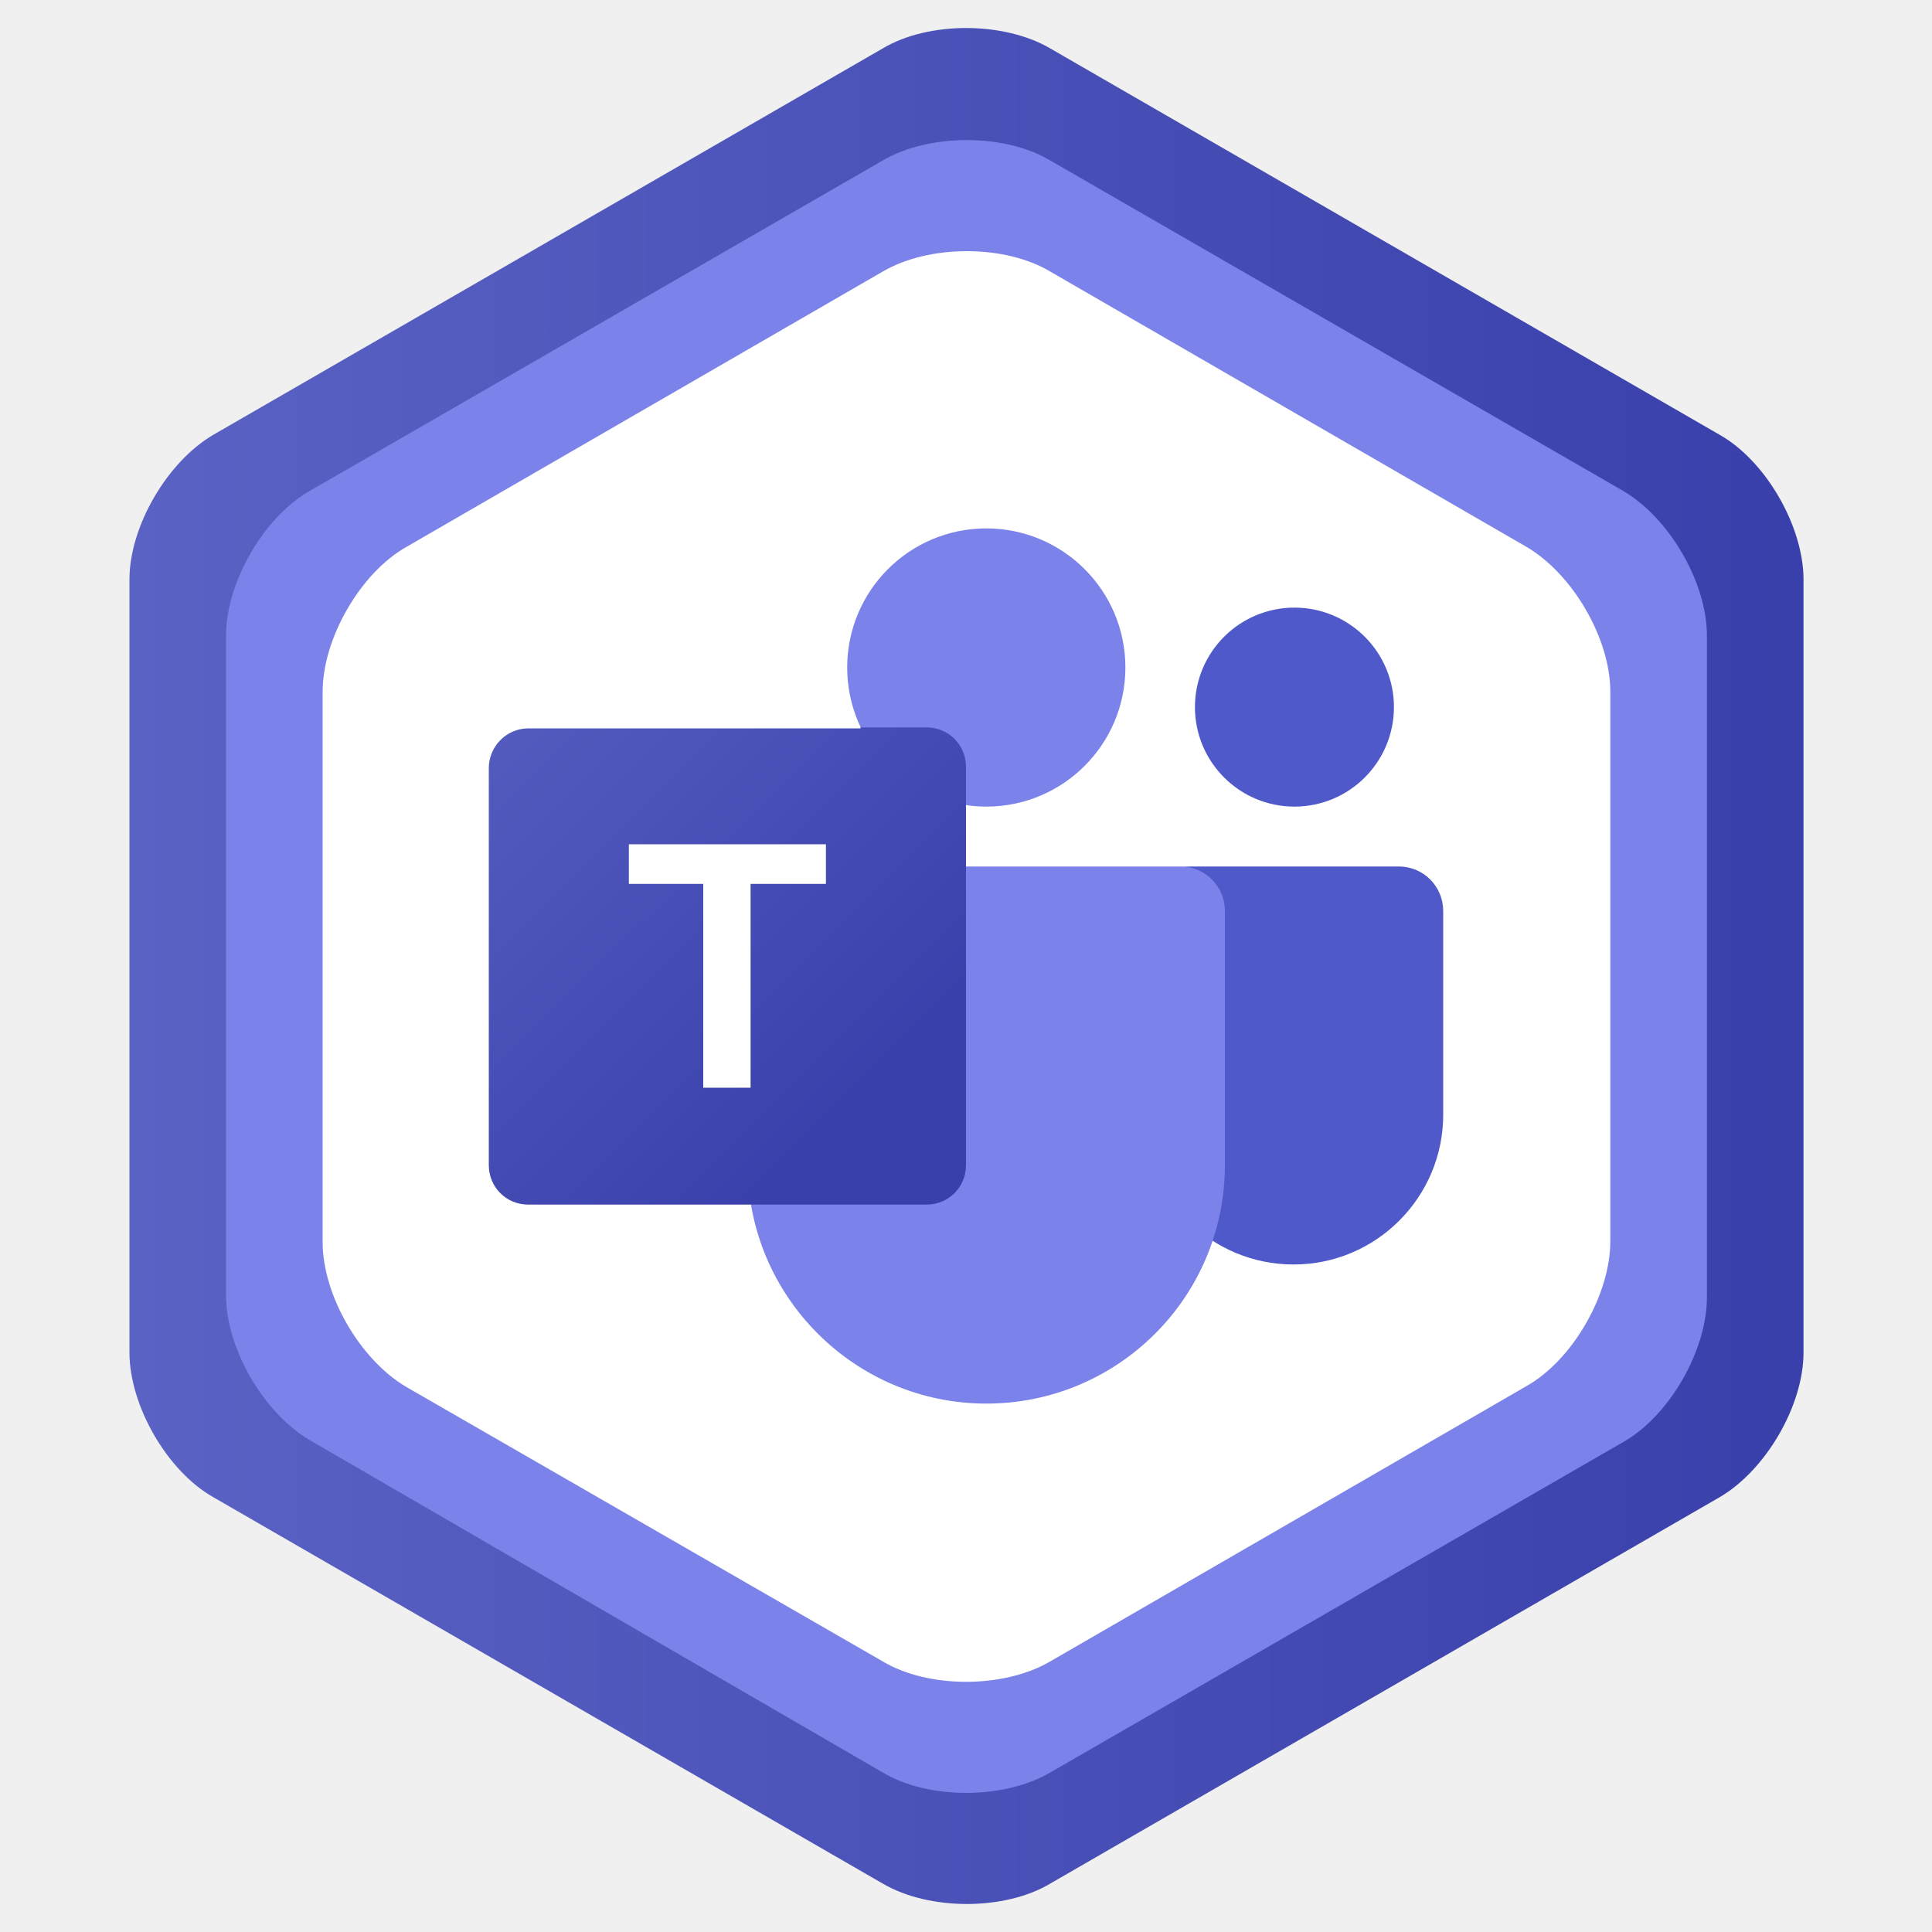
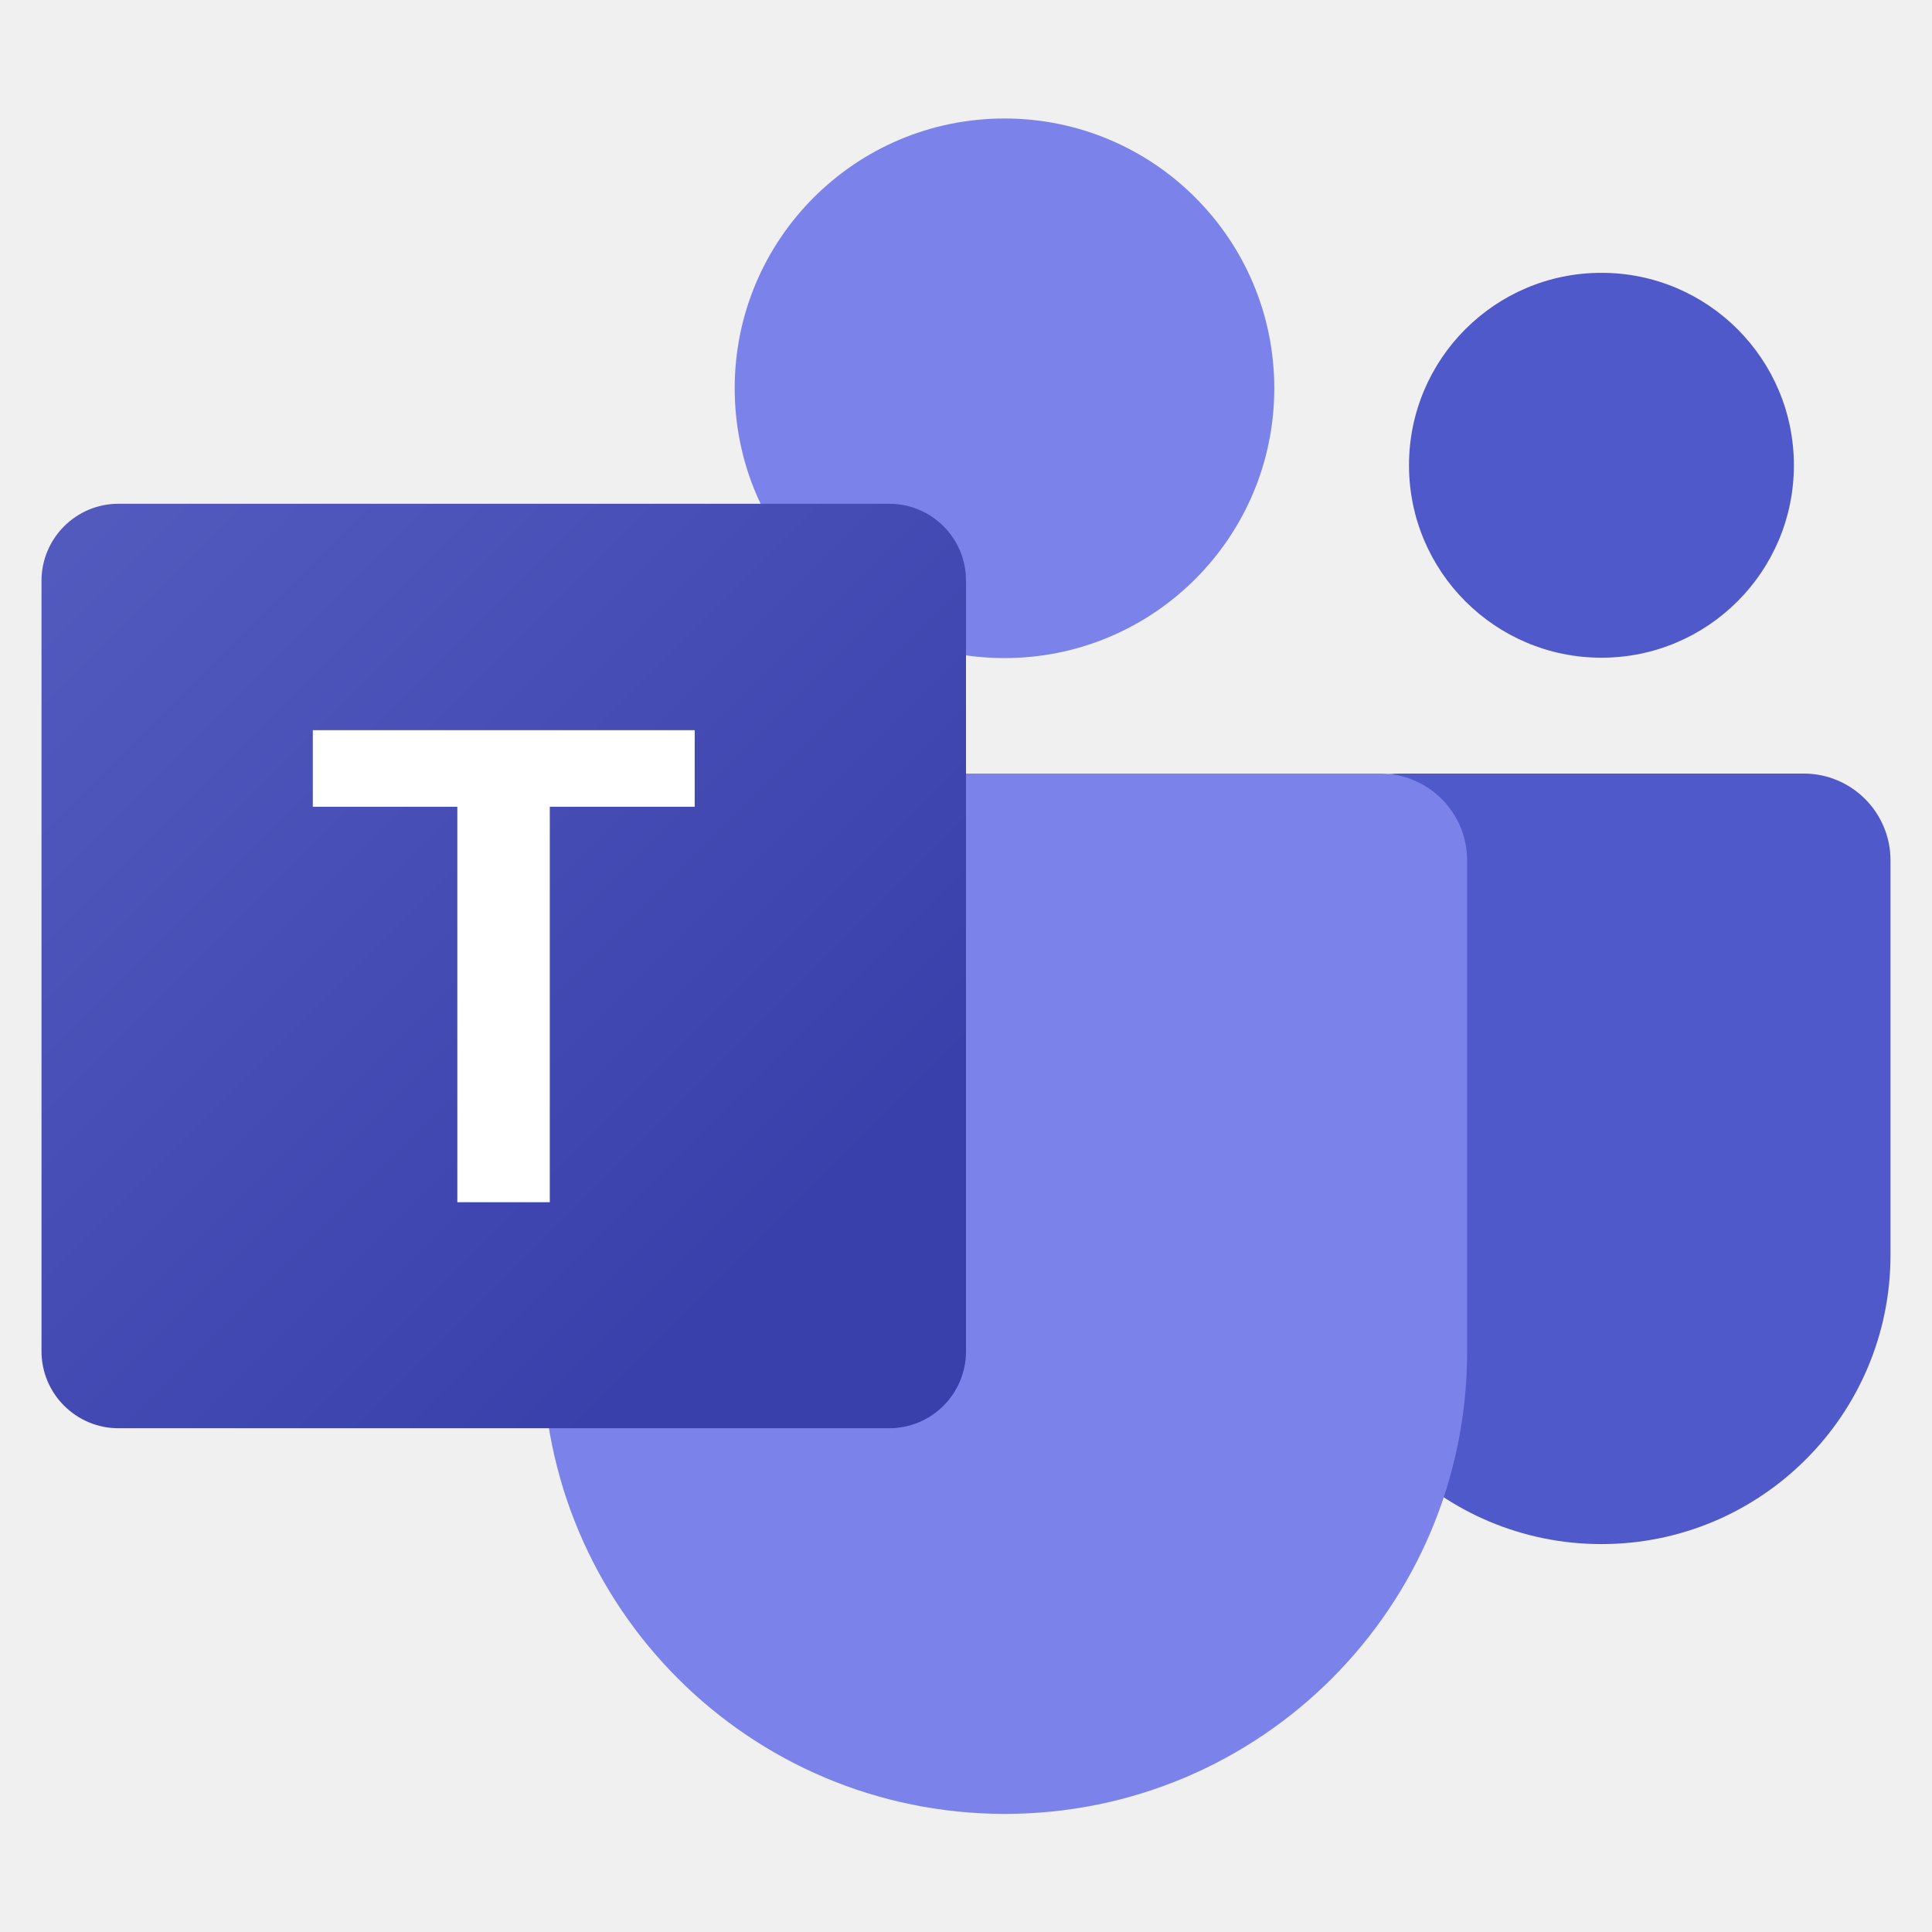
- <svg xmlns="http://www.w3.org/2000/svg" xmlns:xlink="http://www.w3.org/1999/xlink" version="1.1" id="Layer_1" x="0px" y="0px" viewBox="0 0 200 200" style="enable-background:new 0 0 200 200;" xml:space="preserve">
+ <svg xmlns="http://www.w3.org/2000/svg" xmlns:xlink="http://www.w3.org/1999/xlink" version="1.1" id="Layer_1" x="0px" y="0px" viewBox="0 0 512 512" style="enable-background:new 0 0 512 512;" xml:space="preserve">
  <style type="text/css">
- 	.st0{fill:url(#SVGID_1_);}
+ 	.st0{fill:#5059C9;}
	.st1{fill:#7B83EB;}
- 	.st2{fill:#FFFFFF;}
- 	.st3{fill:#5059C9;}
- 	.st4{clip-path:url(#SVGID_3_);}
- 	.st5{fill:url(#SVGID_4_);}
+ 	.st2{clip-path:url(#SVGID_1_);}
+ 	.st3{fill:url(#SVGID_2_);}
+ 	.st4{fill:#FFFFFF;}
</style>
-   <linearGradient id="SVGID_1_" gradientUnits="userSpaceOnUse" x1="13.35" y1="100" x2="186.65" y2="100">
-     <stop offset="0" style="stop-color:#5A62C4" />
-     <stop offset="1" style="stop-color:#3940AB" />
-   </linearGradient>
-   <path class="st0" d="M22.1,45c-4.8,2.8-8.7,9.5-8.7,15v80c0,5.5,3.9,12.3,8.7,15l69.3,40c4.8,2.8,12.6,2.8,17.3,0l69.3-40  c4.8-2.8,8.7-9.5,8.7-15V60c0-5.5-3.9-12.3-8.7-15L108.7,5c-4.8-2.8-12.6-2.8-17.3,0L22.1,45z" />
-   <path class="st1" d="M32.1,149.1c-4.8-2.8-8.7-9.5-8.7-15V65.8c0-5.5,3.9-12.3,8.7-15l59.3-34.2c4.8-2.8,12.6-2.8,17.3,0l59.3,34.2  c4.8,2.8,8.7,9.5,8.7,15v68.5c0,5.5-3.9,12.3-8.7,15l-59.3,34.2c-4.8,2.8-12.6,2.8-17.3,0L32.1,149.1z" />
-   <path class="st2" d="M42.1,143.6c-4.8-2.8-8.7-9.5-8.7-15v-57c0-5.5,3.9-12.3,8.7-15l49.3-28.5c4.8-2.8,12.6-2.8,17.3,0l49.3,28.5  c4.8,2.8,8.7,9.5,8.7,15v56.9c0,5.5-3.9,12.3-8.7,15l-49.3,28.5c-4.8,2.8-12.6,2.8-17.3,0L42.1,143.6z" />
-   <path d="M100,100" />
  <g>
    <g id="small_person">
-       <path id="Body_9_" class="st3" d="M123.2,89.7h21.6c2.6,0,4.6,2.1,4.6,4.6v21.1c0,8.5-6.9,15.5-15.5,15.5l0,0    c-8.5,0-15.5-6.9-15.5-15.5l0,0V94.3C118.5,91.8,120.6,89.7,123.2,89.7z" />
-       <circle id="Head_9_" class="st3" cx="134" cy="73.2" r="10.3" />
+       <path id="Body_9_" class="st0" d="M370.8,205H478c12.7,0,23,10.3,23,23v104.6c0,42.3-34.3,76.6-76.6,76.6l0,0    c-42.3,0-76.6-34.3-76.6-76.6l0,0V227.9C347.9,215.2,358.2,205,370.8,205z" />
+       <circle id="Head_9_" class="st0" cx="424.4" cy="123.3" r="51" />
    </g>
    <g id="Large_Person">
-       <path id="Body-2_9_" class="st1" d="M82,89.7h40.2c2.6,0,4.6,2.1,4.6,4.6v26.3c0,13.7-11.1,24.7-24.7,24.7s-24.7-11.1-24.7-24.7    V94.3C77.3,91.8,79.4,89.7,82,89.7z" />
-       <circle id="Head-2_9_" class="st1" cx="102.1" cy="69.1" r="14.4" />
+       <path id="Body-2_9_" class="st1" d="M166.7,205h199.1c12.7,0,23,10.3,23,23v130.2c0,67.7-54.8,122.5-122.5,122.5    s-122.5-54.8-122.5-122.5V227.9C143.7,215.2,154,205,166.7,205z" />
+       <circle id="Head-2_9_" class="st1" cx="266.2" cy="102.9" r="71.5" />
    </g>
    <g>
-       <g>
-         <defs>
-           <path id="SVGID_2_" d="M122.1,89.7H100v-6.3c7.9,1.1,15.2-4.3,16.3-12.2c1.1-7.9-4.3-15.2-12.2-16.3      c-7.9-1.1-15.2,4.3-16.3,12.2c-0.1,0.7-0.1,1.4-0.1,2.1c0,2.1,0.5,4.3,1.4,6.2H54.7c-2.3,0-4.1,1.9-4.1,4.1v41.2      c0,2.3,1.9,4.1,4.1,4.1h23c2,11.7,12.1,20.6,24.4,20.6c13.7,0,24.7-11.1,24.7-24.7V94.3C126.8,91.8,124.7,89.7,122.1,89.7z" />
-         </defs>
-         <clipPath id="SVGID_3_">
-           <use xlink:href="#SVGID_2_" style="overflow:visible;" />
-         </clipPath>
-         <g id="Back_Plate" class="st4">
-           <linearGradient id="SVGID_4_" gradientUnits="userSpaceOnUse" x1="55.627" y1="-81.267" x2="55.755" y2="-81.138" gradientTransform="matrix(384 0 0 384 -21320 31272)">
-             <stop offset="0" style="stop-color:#5A62C4" />
-             <stop offset="1" style="stop-color:#3940AB" />
-           </linearGradient>
-           <path class="st5" d="M54.7,75.3h41.2c2.3,0,4.1,1.8,4.1,4.1v41.2c0,2.3-1.8,4.1-4.1,4.1H54.7c-2.3,0-4.1-1.8-4.1-4.1V79.4      C50.5,77.1,52.4,75.3,54.7,75.3z" />
-         </g>
+       <defs>
+         <path id="SVGID_4_" d="M365.7,205H256v-31.4c39.1,5.6,75.3-21.5,80.9-60.5s-21.5-75.3-60.5-80.9c-39.1-5.6-75.3,21.5-80.9,60.5     c-0.5,3.4-0.7,6.8-0.7,10.2c0,10.6,2.3,21.1,6.9,30.6H31.4c-11.3,0-20.4,9.2-20.4,20.4v204.2c0,11.3,9.2,20.4,20.4,20.4h114     c9.7,57.9,60.1,102.1,120.8,102.1c67.7,0,122.5-54.8,122.5-122.5V227.9C388.7,215.2,378.4,205,365.7,205z" />
+       </defs>
+       <clipPath id="SVGID_1_">
+         <use xlink:href="#SVGID_4_" style="overflow:visible;" />
+       </clipPath>
+       <g id="Back_Plate" class="st2">
+         <linearGradient id="SVGID_2_" gradientUnits="userSpaceOnUse" x1="55.422" y1="436.811" x2="56.06" y2="436.173" gradientTransform="matrix(384 0 0 -384 -21320 167820)">
+           <stop offset="0" style="stop-color:#5A62C4" />
+           <stop offset="1" style="stop-color:#3940AB" />
+         </linearGradient>
+         <path class="st3" d="M31.4,133.5h204.2c11.3,0,20.4,9.1,20.4,20.4v204.2c0,11.3-9.1,20.4-20.4,20.4H31.4     c-11.3,0-20.4-9.1-20.4-20.4V153.9C11,142.6,20.1,133.5,31.4,133.5z" />
      </g>
    </g>
    <g id="Letter_T">
-       <polygon class="st2" points="85.5,91.5 77.7,91.5 77.7,112.6 72.8,112.6 72.8,91.5 65.1,91.5 65.1,87.4 85.5,87.4   " />
+       <polygon class="st4" points="184.1,213.8 145.7,213.8 145.7,318.6 121.2,318.6 121.2,213.8 82.9,213.8 82.9,193.5 184.1,193.5       " />
    </g>
  </g>
</svg>
